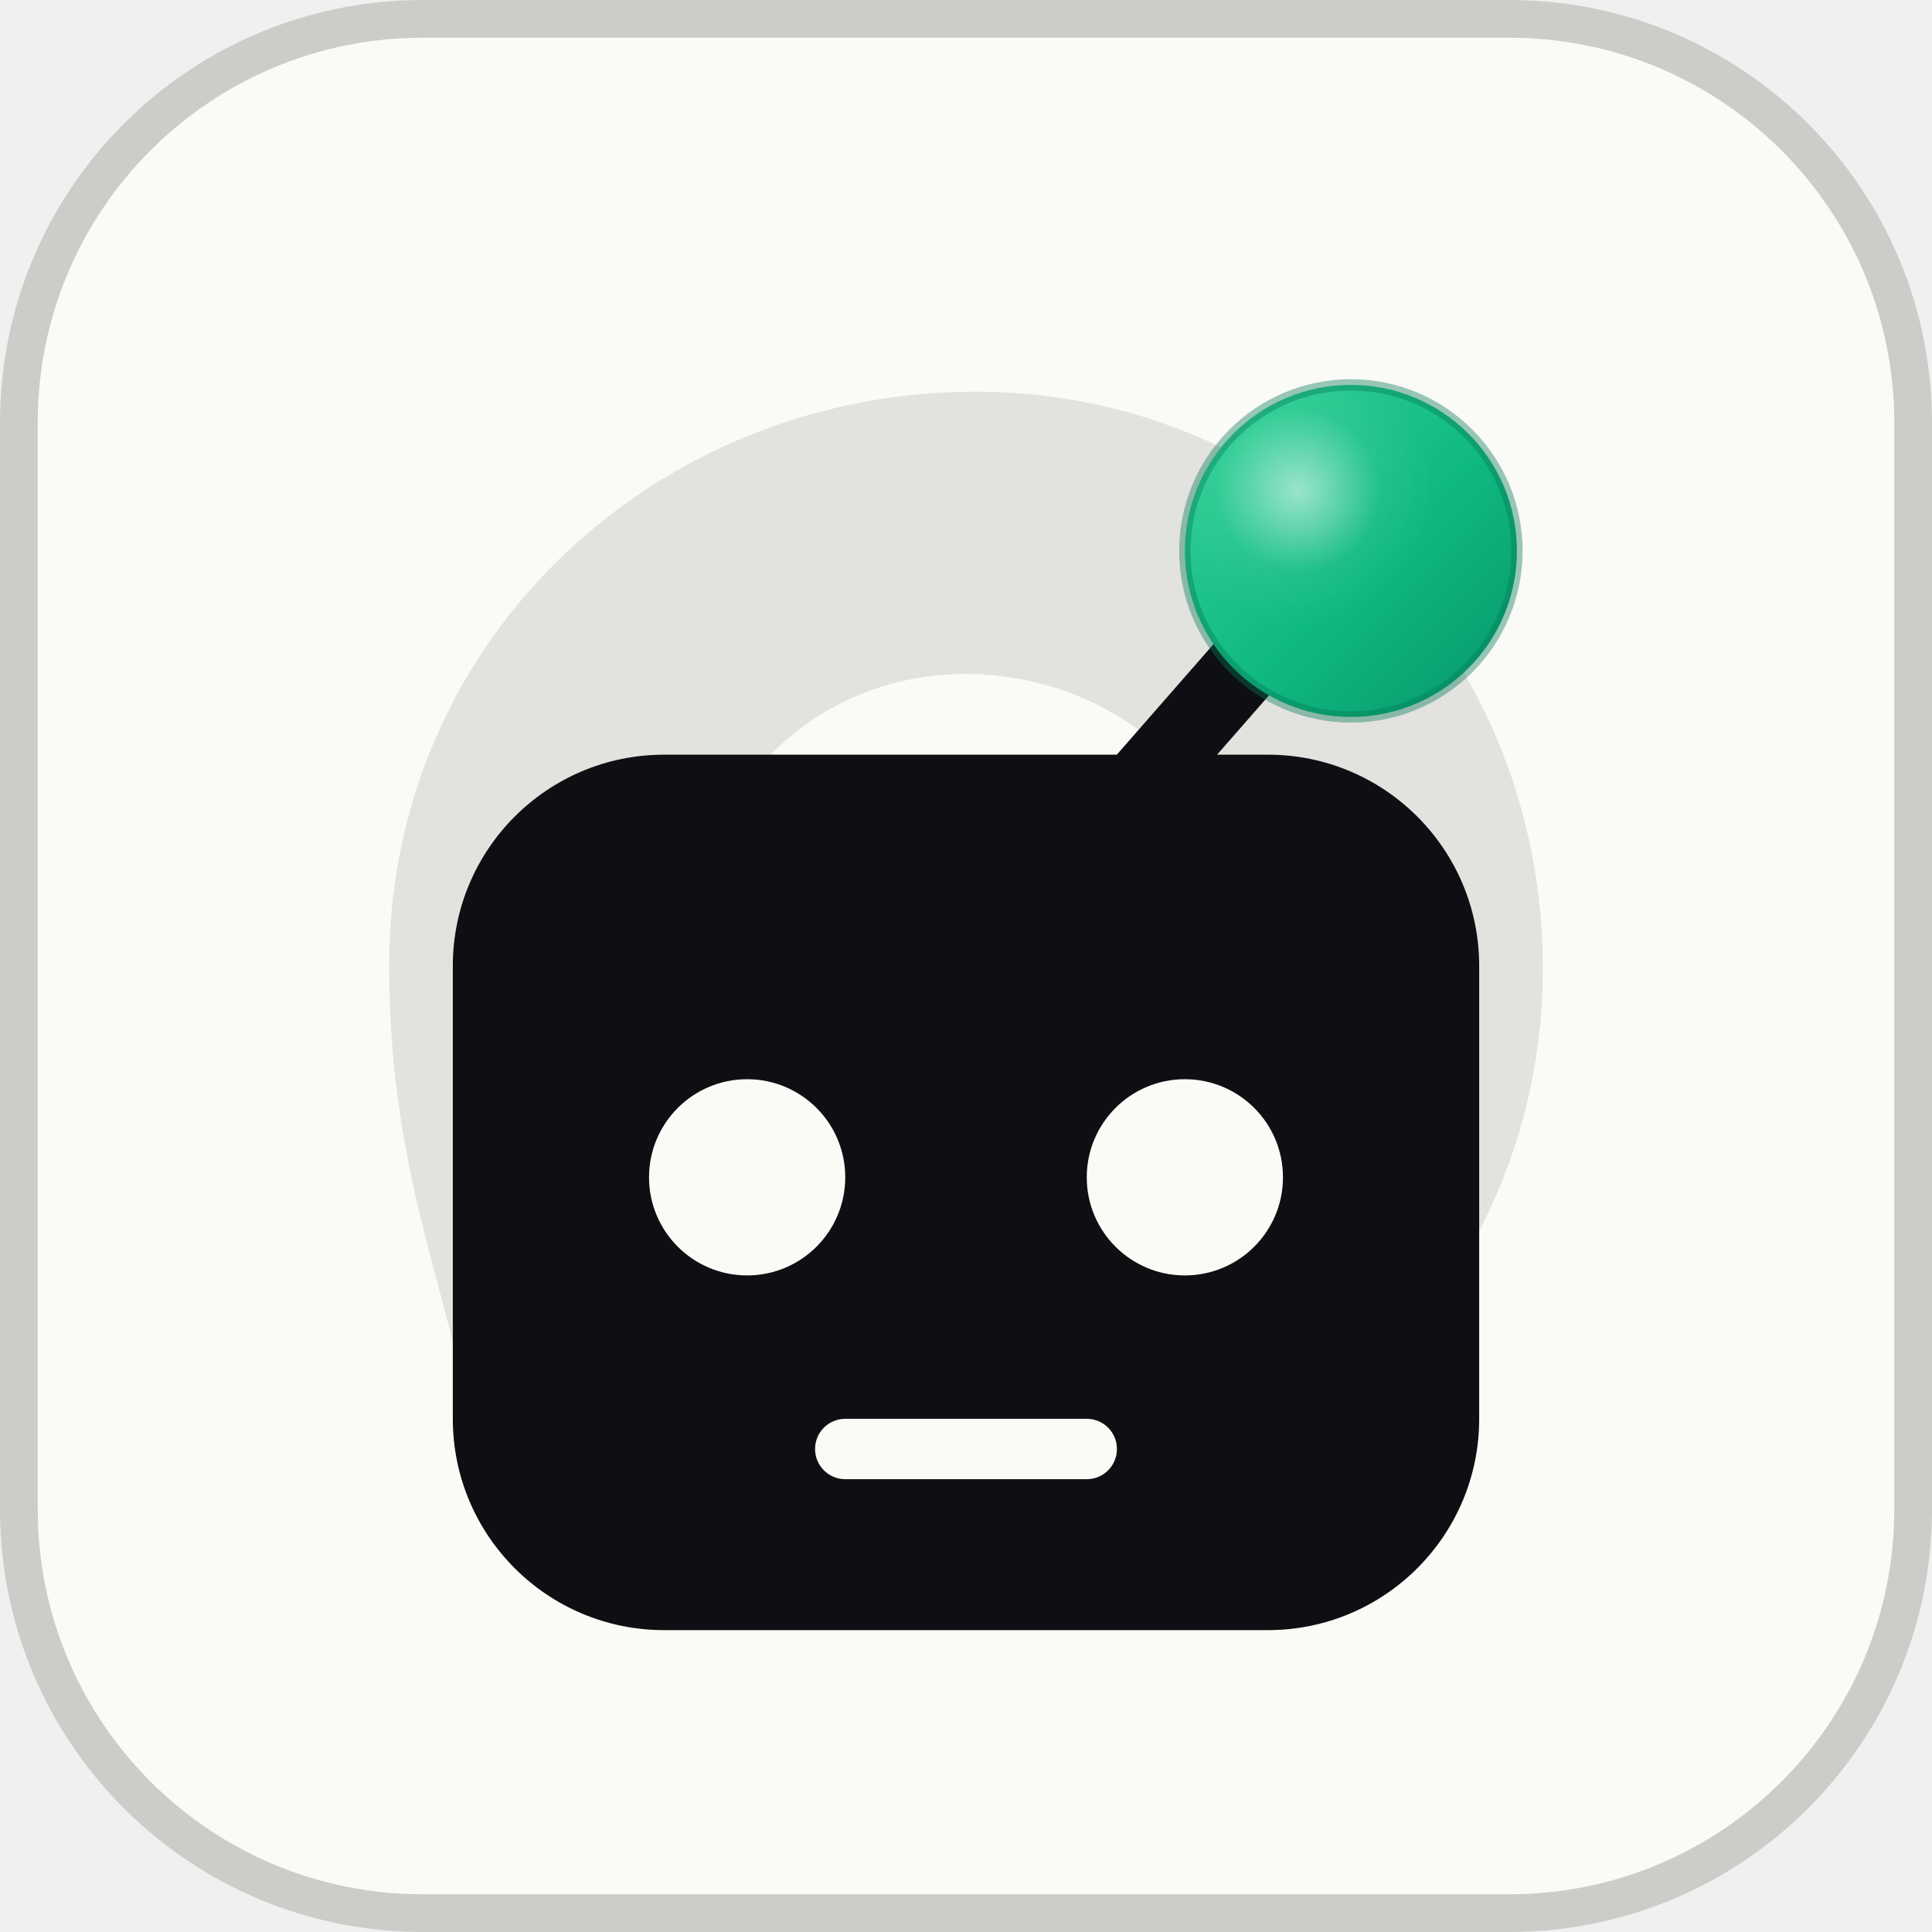
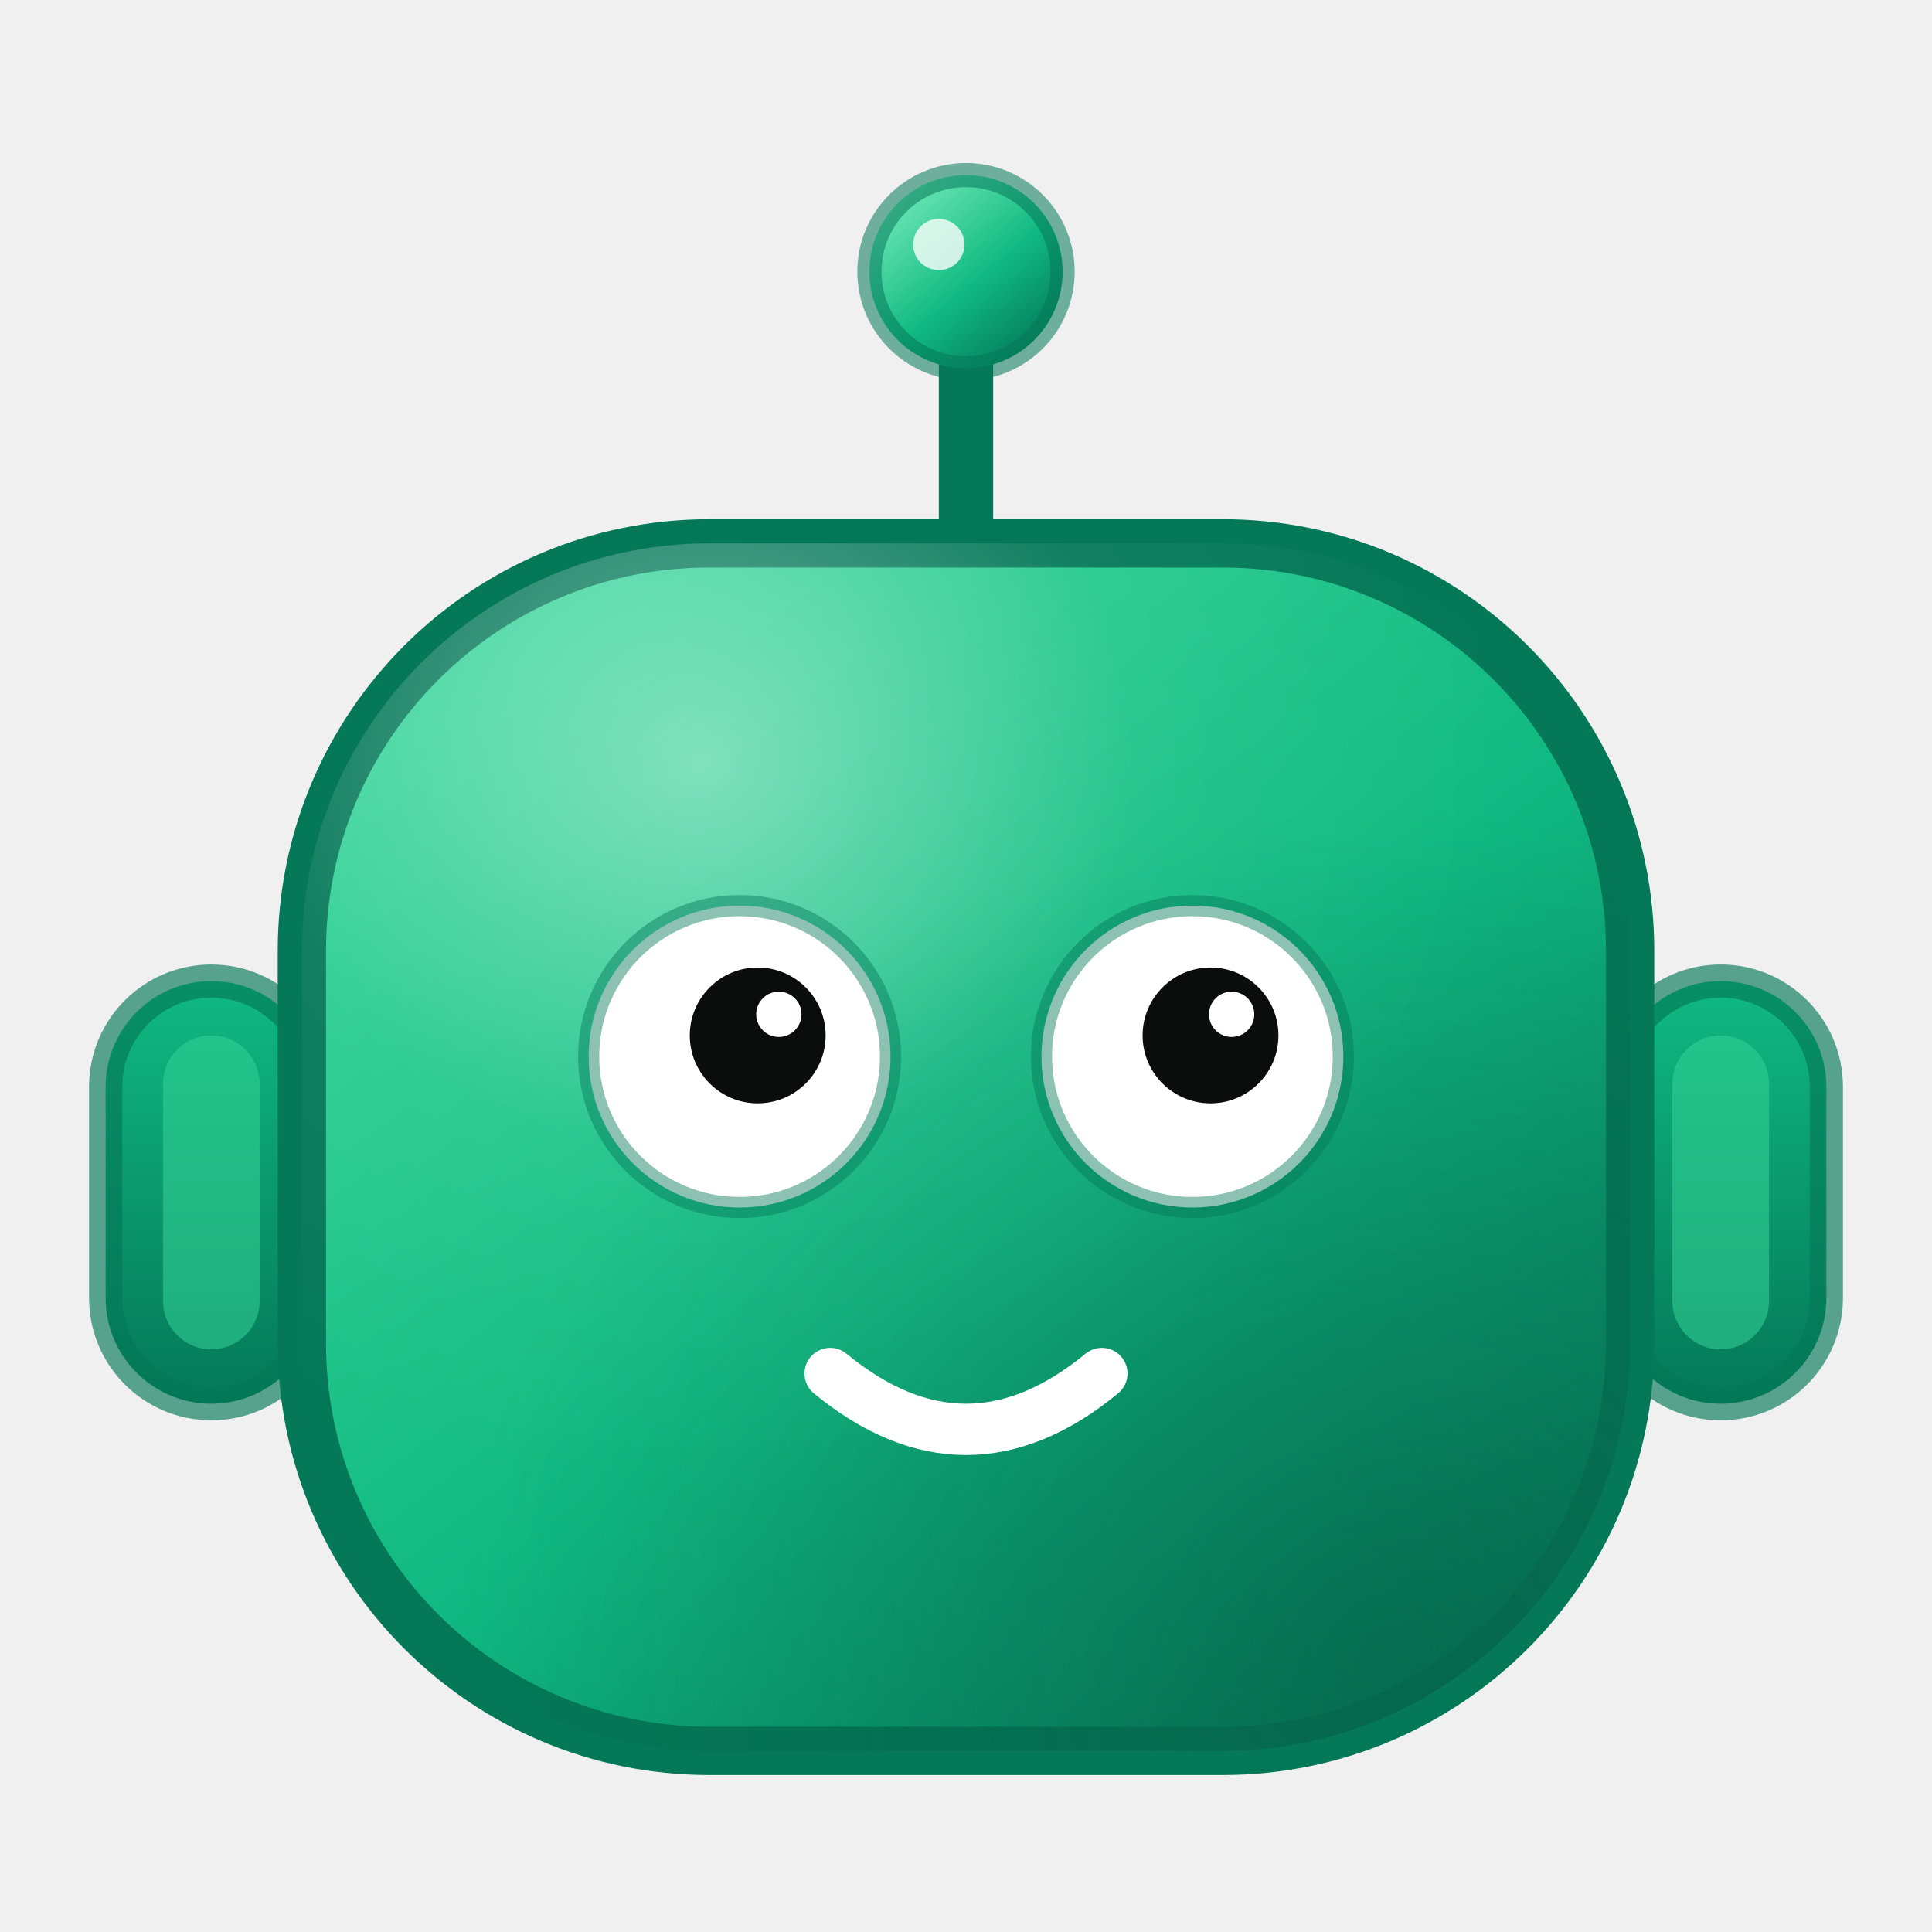
- <svg xmlns="http://www.w3.org/2000/svg" width="512" height="512" viewBox="0 0 512 512" role="img" aria-label="СММ АЙБРО favicon — robot head with emerald dot — light">
+ <svg xmlns="http://www.w3.org/2000/svg" viewBox="0 0 64 64" role="img" aria-label="СММ АЙБРО — favicon light">
  <defs>
-     <linearGradient id="em" x1="314" y1="102" x2="402" y2="190" gradientUnits="userSpaceOnUse">
+     <linearGradient id="fl-head" x1="0.18" y1="0.08" x2="0.92" y2="0.96">
      <stop offset="0" stop-color="#34d399" />
-       <stop offset="0.55" stop-color="#10b981" />
-       <stop offset="1" stop-color="#059669" />
+       <stop offset="0.50" stop-color="#10b981" />
+       <stop offset="1" stop-color="#047857" />
    </linearGradient>
-     <radialGradient id="dotShine" cx="344" cy="130" r="36" gradientUnits="userSpaceOnUse">
-       <stop offset="0" stop-color="#ffffff" stop-opacity="0.55" />
-       <stop offset="0.6" stop-color="#ffffff" stop-opacity="0.05" />
+     <radialGradient id="fl-sheen" cx="0.30" cy="0.18" r="0.60">
+       <stop offset="0" stop-color="#ffffff" stop-opacity="0.40" />
+       <stop offset="0.55" stop-color="#ffffff" stop-opacity="0.05" />
      <stop offset="1" stop-color="#ffffff" stop-opacity="0" />
    </radialGradient>
-     <clipPath id="cl">
-       <rect x="0" y="0" width="512" height="512" rx="112" ry="112" />
+     <radialGradient id="fl-shade" cx="0.82" cy="0.92" r="0.70">
+       <stop offset="0" stop-color="#064e3b" stop-opacity="0.40" />
+       <stop offset="1" stop-color="#064e3b" stop-opacity="0" />
+     </radialGradient>
+     <linearGradient id="fl-ball" x1="0.15" y1="0.10" x2="0.85" y2="0.95">
+       <stop offset="0" stop-color="#6ee7b7" />
+       <stop offset="0.55" stop-color="#10b981" />
+       <stop offset="1" stop-color="#047857" />
+     </linearGradient>
+     <linearGradient id="fl-ear" x1="0" y1="0" x2="0" y2="1">
+       <stop offset="0" stop-color="#10b981" />
+       <stop offset="1" stop-color="#047857" />
+     </linearGradient>
+     <clipPath id="fl-clip">
+       <rect x="10" y="18" width="44" height="40" rx="13.5" ry="13.5" />
    </clipPath>
  </defs>
-   <g clip-path="url(#cl)">
-     <rect width="512" height="512" fill="#fafaf6" />
-     <g transform="translate(56 56) scale(0.40)" opacity="0.10">
-       <path fill="#0a0a0a" fill-rule="evenodd" d="M508.211 878.328c-75.007 0-109.864-10.95-170.453-54.75-38.325 49.275-159.686 87.783-164.979 21.9 0-49.456-10.95-91.248-23.36-136.873-14.782-56.21-31.572-118.807-31.572-209.508 0-216.626 177.754-379.597 388.357-379.597 210.785 0 375.947 171.001 375.947 381.604.707 207.346-166.595 376.118-373.94 377.224m3.103-571.585c-102.564-5.292-182.499 65.7-200.201 177.024-14.6 92.162 11.315 204.398 33.397 210.238 10.585 2.555 37.23-18.98 53.837-35.587a189.8 189.8 0 0 0 92.71 33.032c106.273 5.112 197.08-75.794 204.215-181.95 4.154-106.382-77.67-196.486-183.958-202.574Z" clip-rule="evenodd" />
-     </g>
-     <line x1="304" y1="206" x2="346" y2="158" stroke="#0e0f12" stroke-width="20" stroke-linecap="round" />
-     <circle cx="358" cy="146" r="44" fill="url(#em)" />
-     <circle cx="358" cy="146" r="44" fill="url(#dotShine)" />
-     <circle cx="358" cy="146" r="44" fill="none" stroke="#047857" stroke-opacity="0.40" stroke-width="3" />
-     <rect x="120" y="200" width="272" height="232" rx="56" ry="56" fill="#0e0f12" />
-     <circle cx="198" cy="312" r="26" fill="#fafaf6" />
-     <circle cx="314" cy="312" r="26" fill="#fafaf6" />
-     <rect x="216" y="376" width="80" height="16" rx="8" ry="8" fill="#fafaf6" />
+   <line x1="32" y1="18" x2="32" y2="11.5" stroke="#047857" stroke-width="1.8" stroke-linecap="round" />
+   <circle cx="32" cy="9" r="3.2" fill="url(#fl-ball)" stroke="#047857" stroke-opacity="0.55" stroke-width="0.8" />
+   <circle cx="31.1" cy="8.1" r="0.85" fill="#ffffff" fill-opacity="0.78" />
+   <rect x="3.5" y="32.5" width="7" height="14" rx="3.5" fill="url(#fl-ear)" stroke="#047857" stroke-opacity="0.65" stroke-width="1.1" />
+   <rect x="5.4" y="34.3" width="3.2" height="10.4" rx="1.6" fill="#34d399" opacity="0.55" />
+   <rect x="53.5" y="32.5" width="7" height="14" rx="3.5" fill="url(#fl-ear)" stroke="#047857" stroke-opacity="0.65" stroke-width="1.1" />
+   <rect x="55.4" y="34.3" width="3.2" height="10.4" rx="1.6" fill="#34d399" opacity="0.55" />
+   <rect x="10" y="18" width="44" height="40" rx="13.5" ry="13.5" fill="url(#fl-head)" stroke="#047857" stroke-width="1.6" stroke-linejoin="round" />
+   <g clip-path="url(#fl-clip)">
+     <rect x="10" y="18" width="44" height="40" fill="url(#fl-sheen)" />
+     <rect x="10" y="18" width="44" height="40" fill="url(#fl-shade)" />
  </g>
-   <rect x="5" y="5" width="502" height="502" rx="107" ry="107" fill="none" stroke="#2a2a2a" stroke-opacity="0.22" stroke-width="10" />
+   <circle cx="24.5" cy="35" r="5" fill="#ffffff" stroke="#047857" stroke-opacity="0.45" stroke-width="0.7" />
+   <circle cx="39.5" cy="35" r="5" fill="#ffffff" stroke="#047857" stroke-opacity="0.45" stroke-width="0.7" />
+   <circle cx="25.1" cy="34.3" r="2.25" fill="#0a0d0c" />
+   <circle cx="40.1" cy="34.3" r="2.25" fill="#0a0d0c" />
+   <circle cx="25.8" cy="33.6" r="0.75" fill="#ffffff" />
+   <circle cx="40.8" cy="33.6" r="0.75" fill="#ffffff" />
+   <path d="M 27.5 45.5 Q 32 49.2 36.5 45.5" fill="none" stroke="#ffffff" stroke-width="1.7" stroke-linecap="round" stroke-linejoin="round" />
</svg>
